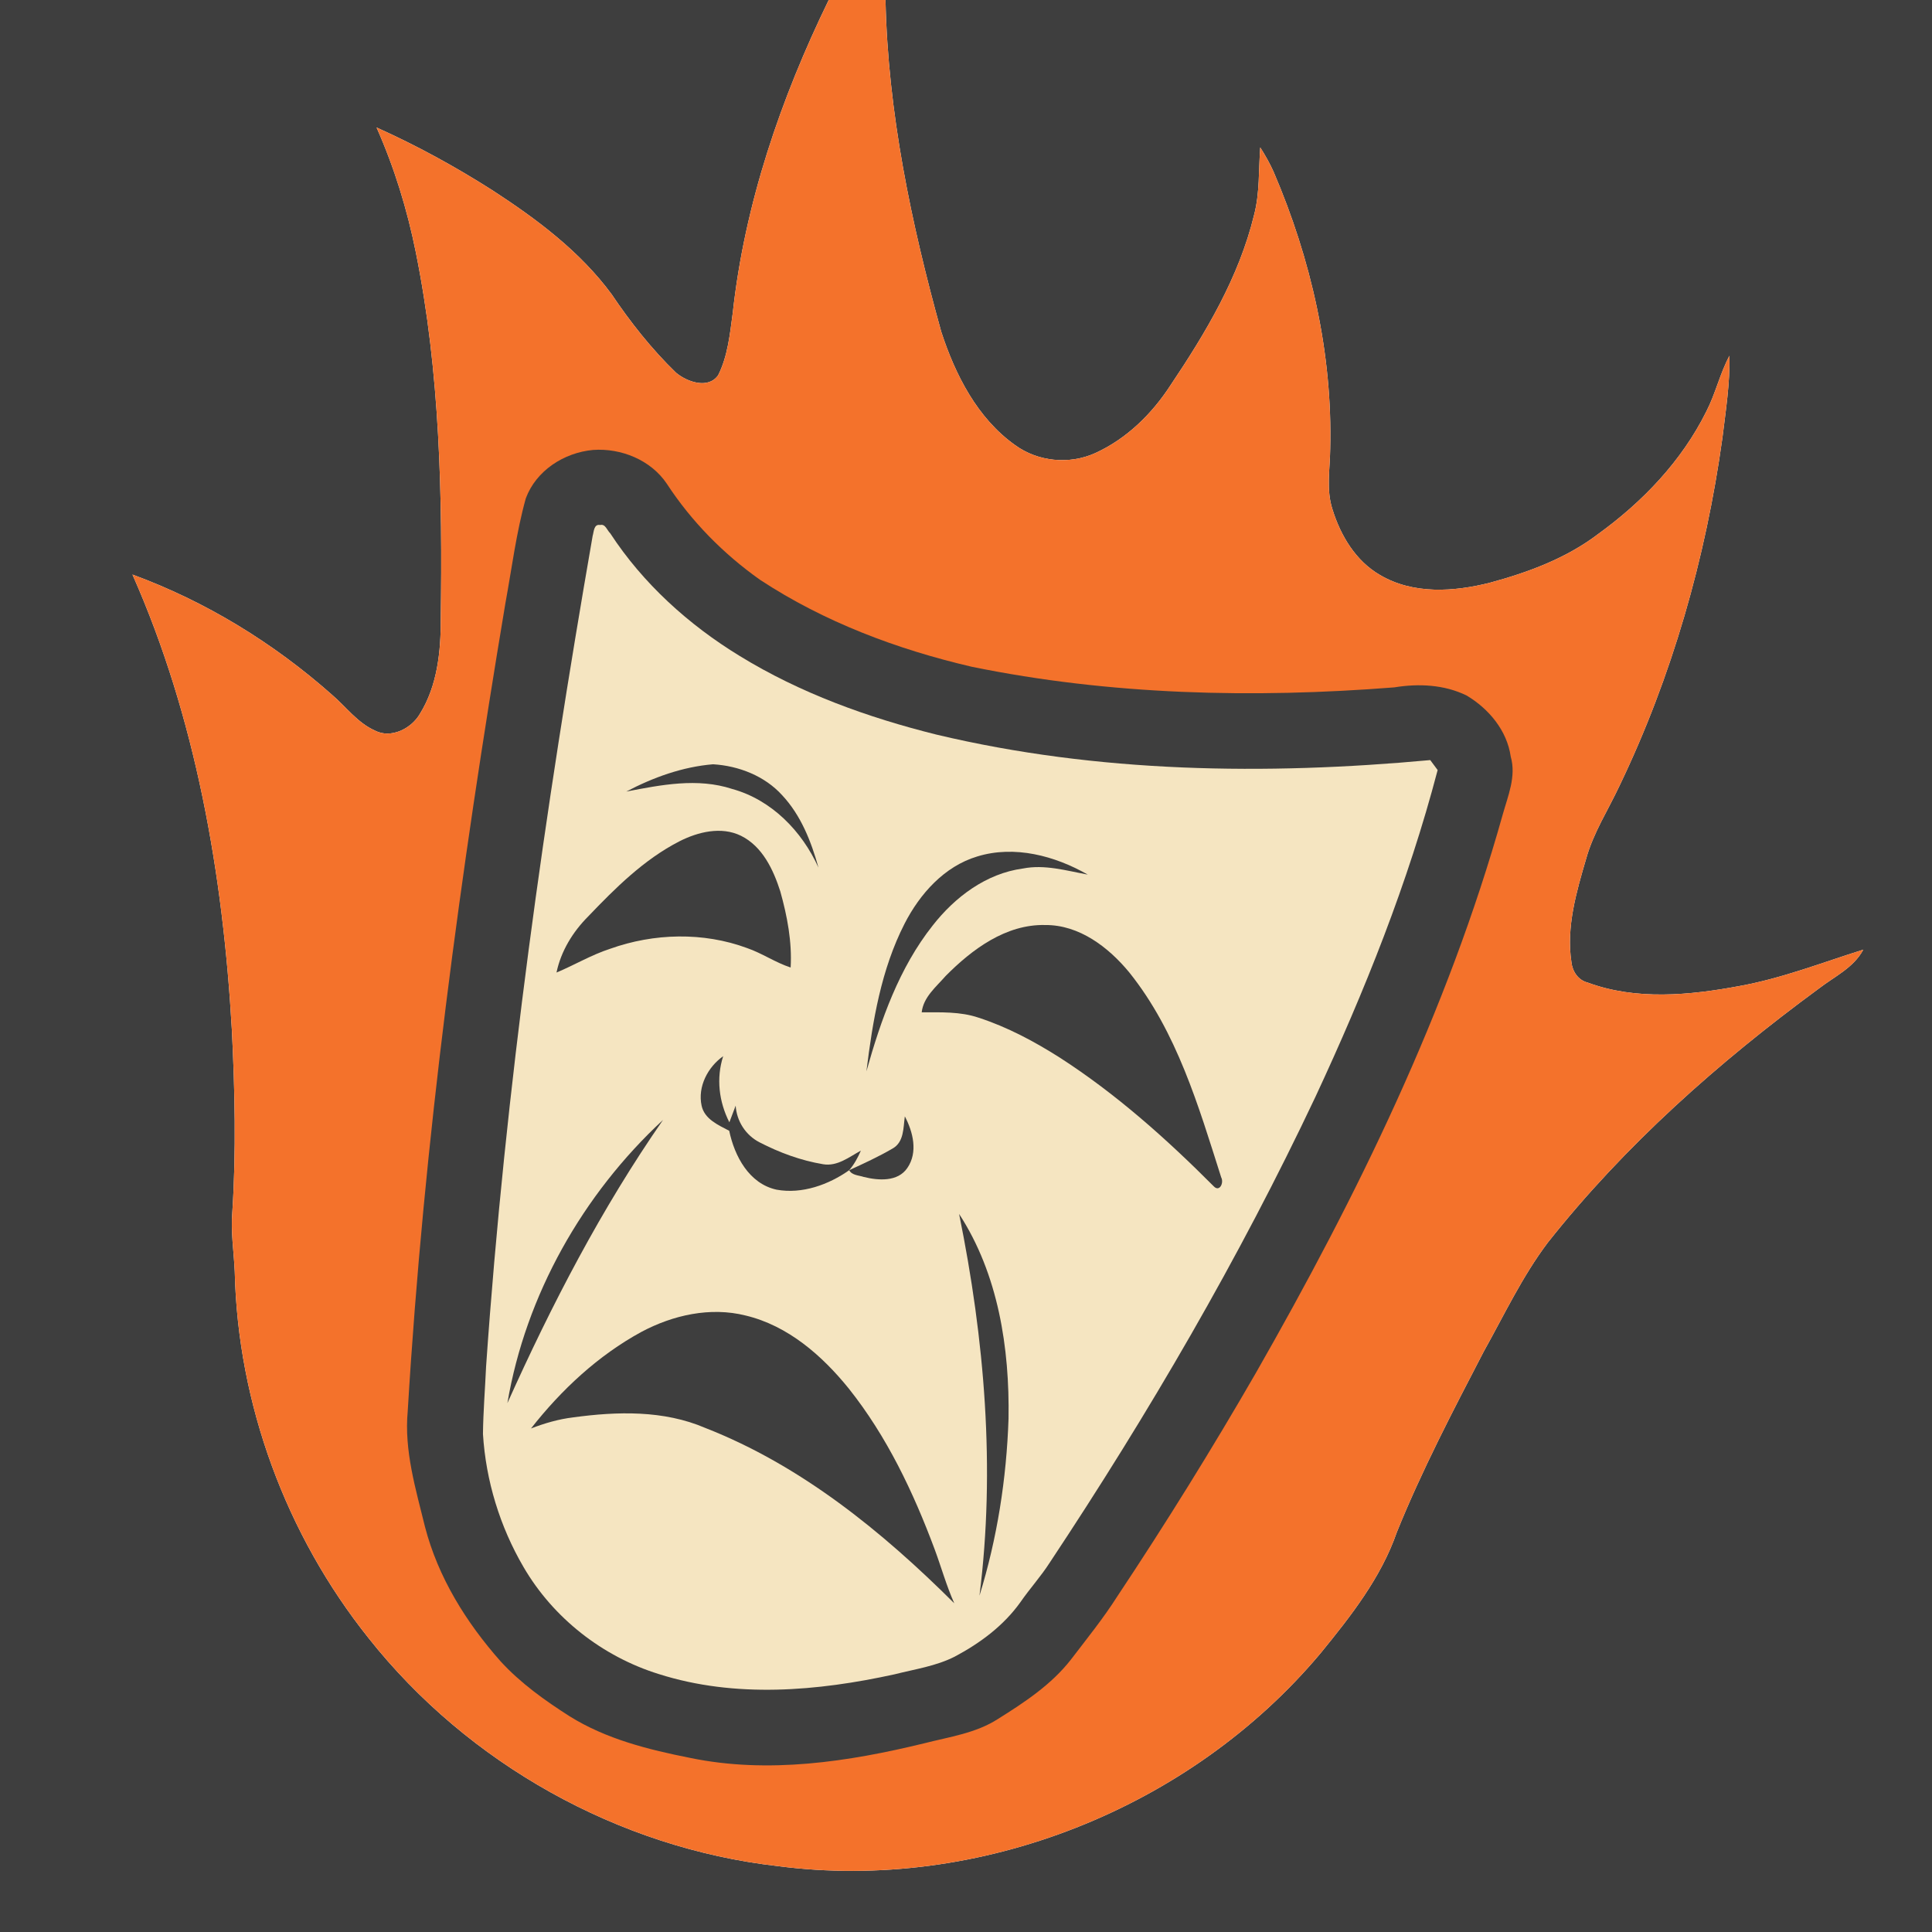
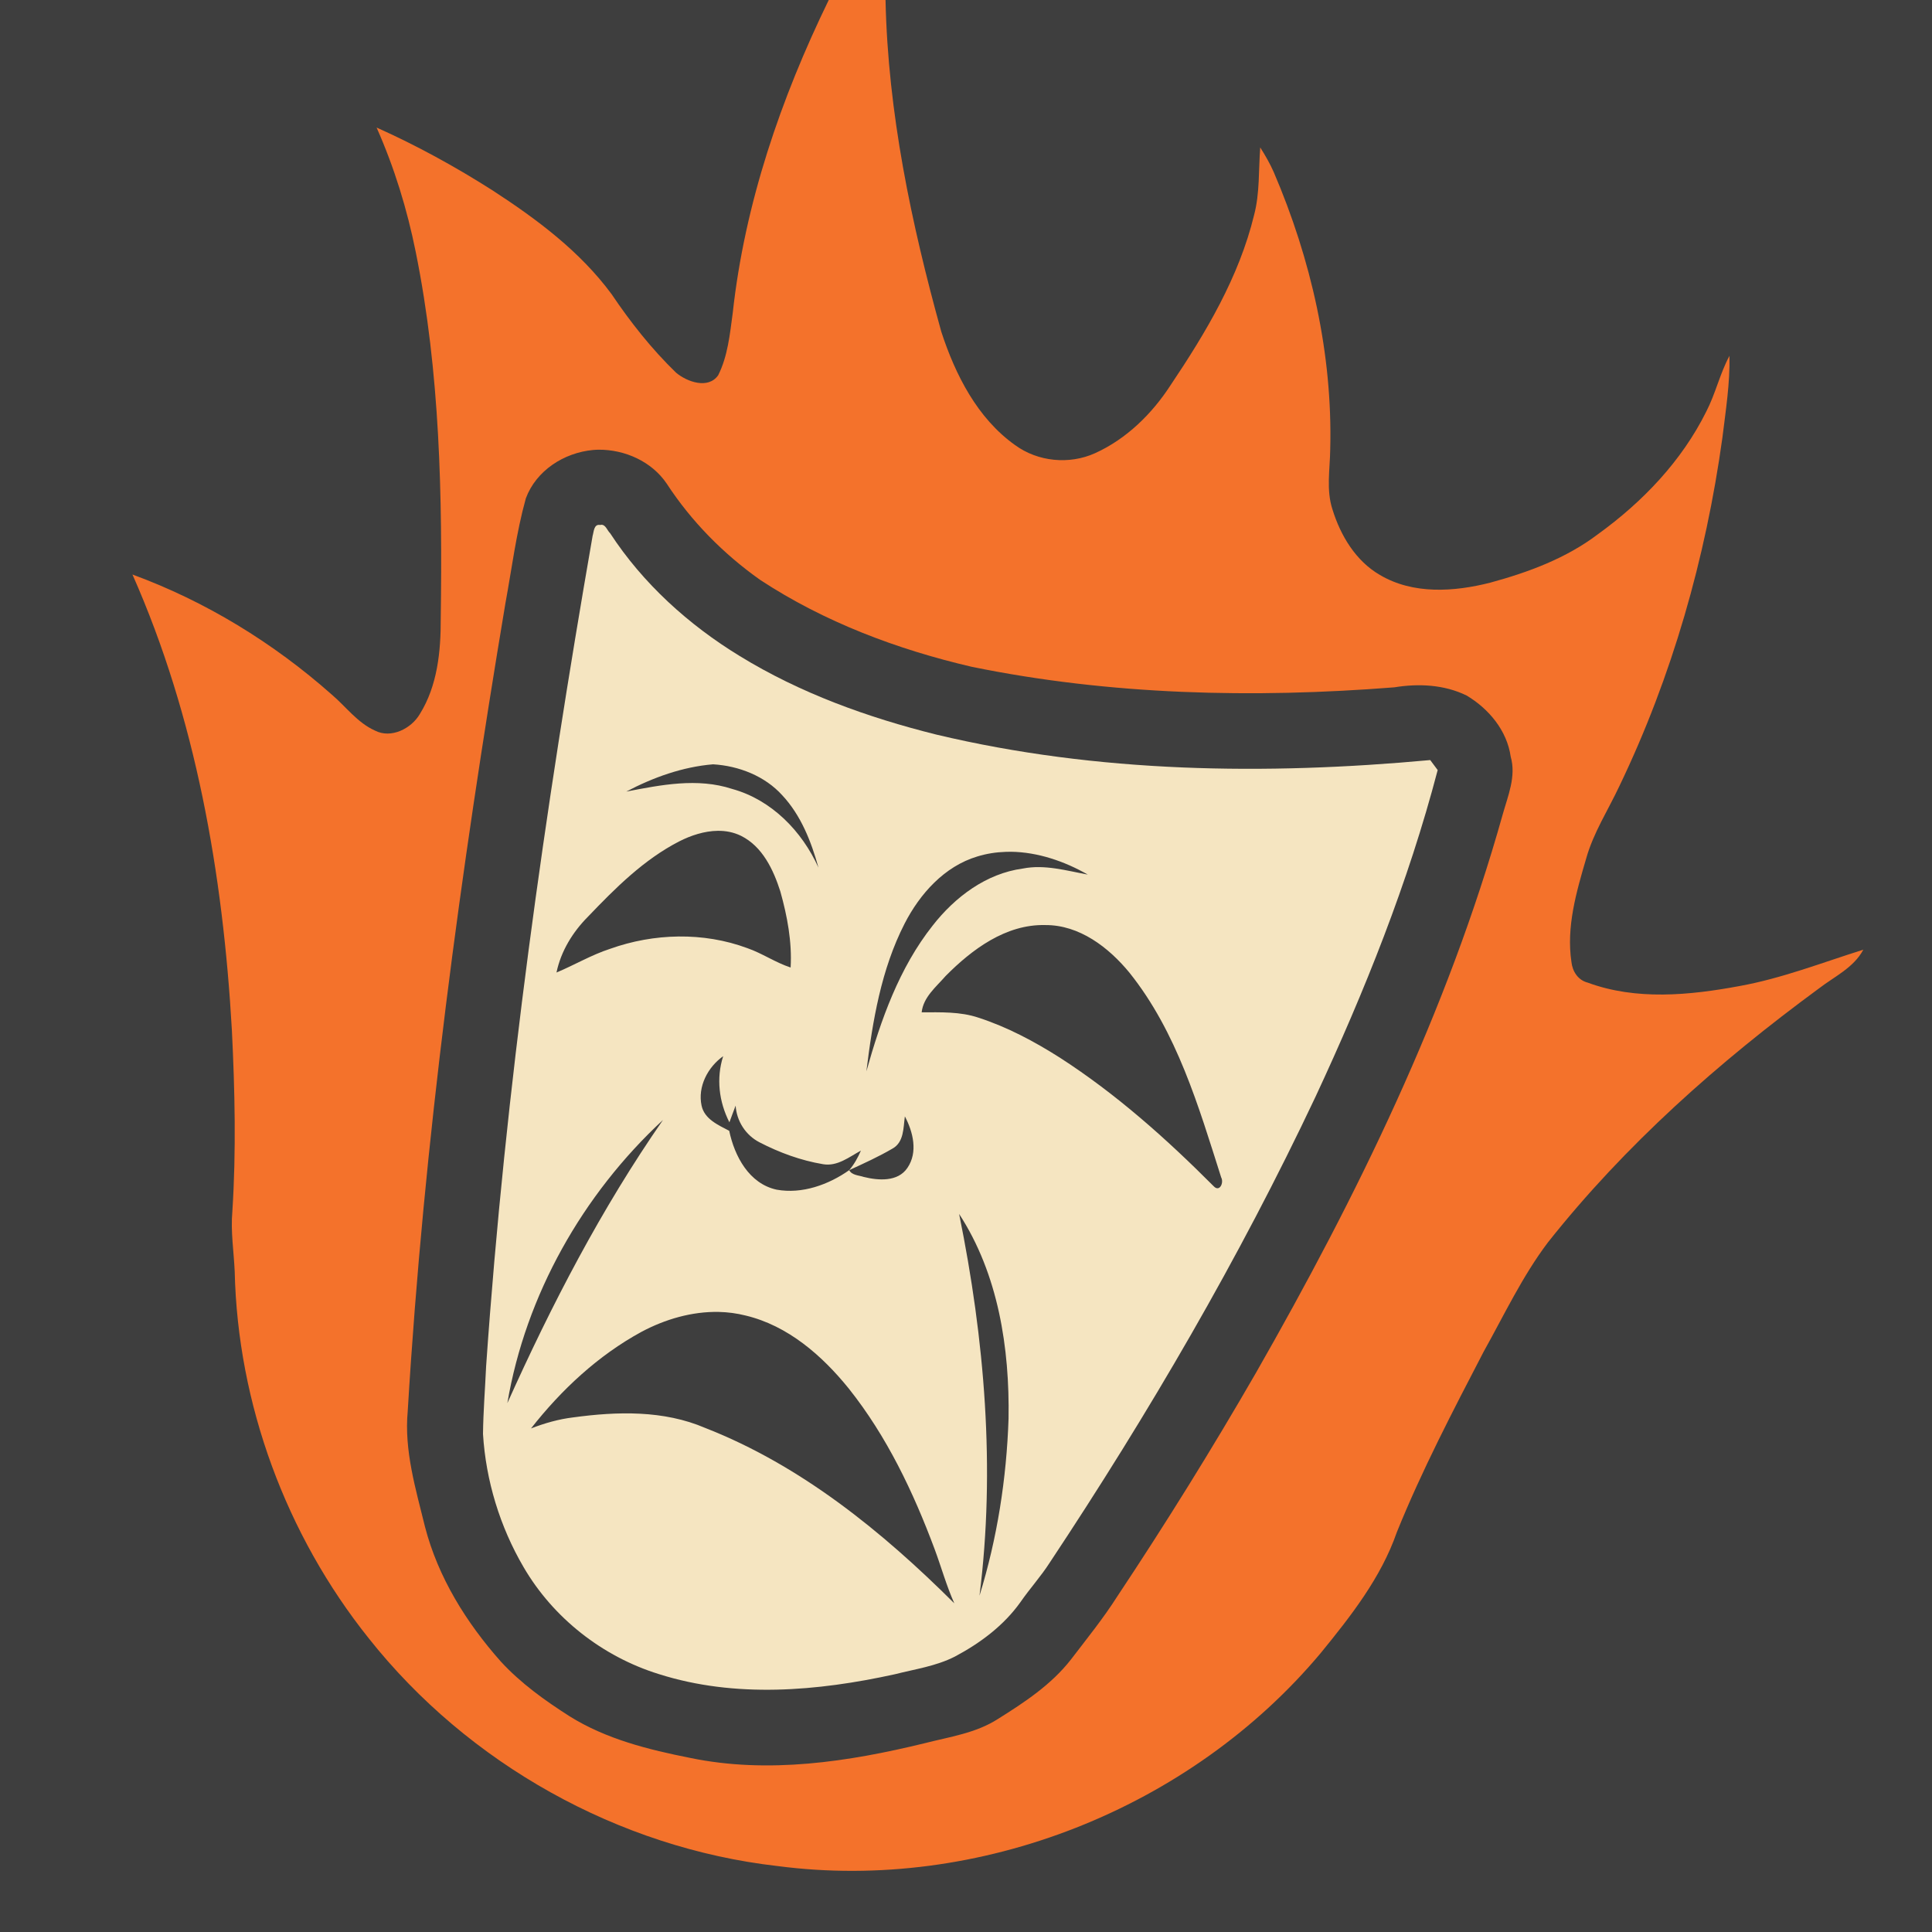
- <svg xmlns="http://www.w3.org/2000/svg" width="512pt" height="512pt" viewBox="0 0 512 512" version="1.1">
-   <path fill="#3e3e3e" opacity="1.00" d=" M 0.00 0.00 L 219.62 0.00 C 206.91 26.11 197.34 54.02 194.18 82.99 C 193.43 88.55 192.87 94.36 190.32 99.44 C 187.68 103.20 182.06 101.22 179.14 98.76 C 172.69 92.51 167.08 85.40 162.07 77.96 C 153.71 66.62 142.23 58.05 130.52 50.44 C 120.69 44.18 110.43 38.55 99.79 33.79 C 104.48 44.36 107.90 55.45 110.18 66.78 C 116.65 98.73 117.26 131.50 116.81 163.99 C 116.84 172.61 115.92 181.71 111.27 189.19 C 109.01 193.09 103.60 195.83 99.34 193.60 C 94.71 191.53 91.68 187.27 87.91 184.06 C 72.44 170.37 54.51 159.38 35.10 152.26 C 51.92 190.22 59.10 231.73 61.45 272.98 C 62.24 288.99 62.61 305.03 61.58 321.04 C 61.11 326.37 61.97 331.65 62.21 336.96 C 63.00 372.09 75.80 406.75 97.72 434.17 C 124.07 467.42 163.90 489.72 206.07 494.53 C 259.48 501.52 315.49 479.30 350.03 438.04 C 357.99 428.28 366.00 418.10 370.17 406.06 C 376.81 389.64 385.03 373.92 393.18 358.22 C 398.63 348.46 403.43 338.25 410.18 329.30 C 430.63 303.46 455.51 281.43 482.01 261.98 C 486.14 258.79 491.23 256.47 493.79 251.67 C 482.90 255.09 472.20 259.29 460.92 261.32 C 447.73 263.77 433.59 265.14 420.75 260.39 C 418.21 259.75 416.71 257.45 416.44 254.95 C 415.04 245.64 417.76 236.38 420.36 227.52 C 422.27 220.67 426.18 214.66 429.17 208.27 C 443.12 179.25 452.04 147.90 456.46 116.03 C 457.34 108.81 458.48 101.58 458.32 94.29 C 455.78 99.01 454.64 104.32 452.18 109.07 C 445.67 122.19 435.28 133.03 423.49 141.55 C 415.07 147.95 404.99 151.68 394.87 154.42 C 385.32 156.84 374.50 157.58 365.70 152.37 C 359.29 148.67 355.27 141.94 353.13 135.02 C 351.42 129.83 352.46 124.31 352.52 118.97 C 353.16 93.79 347.45 68.69 337.55 45.61 C 336.54 43.33 335.31 41.17 333.98 39.07 C 333.51 45.05 333.88 51.14 332.34 56.98 C 328.35 73.43 319.54 88.19 310.19 102.11 C 305.27 109.70 298.52 116.33 290.21 120.09 C 283.39 123.17 275.05 122.37 268.99 117.94 C 258.99 110.83 253.16 99.32 249.44 87.91 C 241.49 59.25 235.30 29.84 234.67 0.00 L 512.00 0.00 L 512.00 512.00 L 0.00 512.00 L 0.00 0.00 Z" />
-   <path fill="#f4722b" opacity="1.00" d=" M 219.62 0.00 L 234.67 0.00 C 235.30 29.84 241.49 59.25 249.44 87.91 C 253.16 99.32 258.99 110.83 268.99 117.94 C 275.05 122.37 283.39 123.17 290.21 120.09 C 298.52 116.33 305.27 109.70 310.19 102.11 C 319.54 88.19 328.35 73.43 332.34 56.98 C 333.88 51.14 333.51 45.05 333.98 39.07 C 335.31 41.17 336.54 43.33 337.55 45.61 C 347.45 68.69 353.16 93.79 352.52 118.97 C 352.46 124.31 351.42 129.83 353.13 135.02 C 355.27 141.94 359.29 148.67 365.70 152.37 C 374.50 157.58 385.32 156.84 394.87 154.42 C 404.99 151.68 415.07 147.95 423.49 141.55 C 435.28 133.03 445.67 122.19 452.18 109.07 C 454.64 104.32 455.78 99.01 458.32 94.29 C 458.48 101.58 457.34 108.81 456.46 116.03 C 452.04 147.90 443.12 179.25 429.17 208.27 C 426.18 214.66 422.27 220.67 420.36 227.52 C 417.76 236.38 415.04 245.64 416.44 254.95 C 416.71 257.45 418.21 259.75 420.75 260.39 C 433.59 265.14 447.73 263.77 460.92 261.32 C 472.20 259.29 482.90 255.09 493.79 251.67 C 491.23 256.47 486.14 258.79 482.01 261.98 C 455.51 281.43 430.63 303.46 410.18 329.30 C 403.43 338.25 398.63 348.46 393.18 358.22 C 385.03 373.92 376.81 389.64 370.17 406.06 C 366.00 418.10 357.99 428.28 350.03 438.04 C 315.49 479.30 259.48 501.52 206.07 494.53 C 163.90 489.72 124.07 467.42 97.72 434.17 C 75.80 406.75 63.00 372.09 62.21 336.96 C 61.97 331.65 61.11 326.37 61.58 321.04 C 62.61 305.03 62.24 288.99 61.45 272.98 C 59.10 231.73 51.92 190.22 35.10 152.26 C 54.51 159.38 72.44 170.37 87.91 184.06 C 91.68 187.27 94.71 191.53 99.34 193.60 C 103.60 195.83 109.01 193.09 111.27 189.19 C 115.92 181.71 116.84 172.61 116.81 163.99 C 117.26 131.50 116.65 98.73 110.18 66.78 C 107.90 55.45 104.48 44.36 99.79 33.79 C 110.43 38.55 120.69 44.18 130.52 50.44 C 142.23 58.05 153.71 66.62 162.07 77.96 C 167.08 85.40 172.69 92.51 179.14 98.76 C 182.06 101.22 187.68 103.20 190.32 99.44 C 192.87 94.36 193.43 88.55 194.18 82.99 C 197.34 54.02 206.91 26.11 219.62 0.00 Z" />
-   <path fill="#3e3e3e" opacity="1.00" d=" M 157.17 119.24 C 164.60 118.71 172.50 121.90 176.73 128.22 C 183.23 138.18 191.74 146.81 201.44 153.67 C 218.43 164.84 237.75 172.09 257.48 176.69 C 294.26 184.21 332.15 185.10 369.50 182.16 C 375.93 181.11 382.74 181.41 388.67 184.32 C 394.53 187.81 399.39 193.60 400.36 200.52 C 401.87 205.77 399.60 210.96 398.21 215.96 C 383.61 268.06 359.61 316.96 332.85 363.79 C 321.24 383.93 308.97 403.69 296.10 423.05 C 292.38 428.90 288.01 434.30 283.80 439.81 C 278.63 446.44 271.50 451.15 264.44 455.56 C 258.61 459.32 251.62 460.28 245.02 461.97 C 224.83 466.90 203.56 470.13 182.94 465.87 C 171.87 463.68 160.65 460.88 150.97 454.84 C 144.40 450.65 137.98 446.07 132.69 440.30 C 123.56 430.01 116.09 418.00 112.62 404.59 C 110.17 394.59 107.08 384.41 108.05 374.00 C 112.34 302.21 122.06 230.86 133.92 159.97 C 135.63 150.66 136.80 141.21 139.34 132.08 C 142.08 124.69 149.48 119.95 157.17 119.24 Z" />
-   <path fill="#f5e5c1" opacity="1.00" d=" M 157.06 142.00 C 157.39 140.94 157.35 138.81 159.04 139.13 C 160.43 138.76 160.89 140.56 161.71 141.32 C 170.41 154.65 182.49 165.57 196.03 173.84 C 212.06 183.69 229.95 190.14 248.14 194.67 C 290.91 204.86 335.43 205.45 379.03 201.43 C 379.67 202.31 380.33 203.19 380.99 204.07 C 373.17 233.94 361.64 262.69 348.62 290.64 C 328.37 333.53 304.41 374.60 278.20 414.10 C 275.86 417.76 272.92 420.98 270.45 424.55 C 266.01 430.80 259.73 435.46 253.02 439.02 C 248.05 441.55 242.47 442.34 237.12 443.70 C 216.67 448.19 194.87 450.09 174.61 443.65 C 159.70 439.03 146.62 428.81 138.75 415.30 C 132.49 404.60 128.75 392.40 127.99 380.03 C 128.06 374.05 128.55 368.08 128.82 362.11 C 133.93 288.27 144.38 214.89 157.06 142.00 Z" />
-   <path fill="#3e3e3e" opacity="1.00" d=" M 165.98 209.77 C 173.12 206.01 180.90 203.21 188.97 202.54 C 195.76 202.95 202.66 205.63 207.29 210.75 C 212.26 216.07 214.98 223.01 216.90 229.92 C 212.53 220.25 204.46 211.95 194.03 209.08 C 184.84 206.07 175.19 208.00 165.98 209.77 Z" />
-   <path fill="#3e3e3e" opacity="1.00" d=" M 180.01 222.98 C 184.95 220.46 191.14 218.93 196.37 221.49 C 202.06 224.31 204.95 230.48 206.79 236.24 C 208.62 242.77 209.92 249.58 209.53 256.40 C 205.50 255.09 201.99 252.63 197.99 251.25 C 186.38 246.95 173.29 247.29 161.68 251.44 C 156.74 253.04 152.26 255.74 147.48 257.73 C 148.66 252.07 151.79 246.96 155.85 242.89 C 163.06 235.35 170.63 227.80 180.01 222.98 Z" />
-   <path fill="#3e3e3e" opacity="1.00" d=" M 258.99 226.97 C 268.85 223.94 279.56 226.79 288.27 231.78 C 282.61 230.74 276.85 229.02 271.06 230.17 C 261.35 231.48 253.07 237.72 247.17 245.27 C 238.27 256.52 233.44 270.27 229.61 283.92 C 231.26 270.54 233.52 256.90 239.73 244.77 C 243.78 236.87 250.25 229.59 258.99 226.97 Z" />
-   <path fill="#3e3e3e" opacity="1.00" d=" M 250.60 258.65 C 257.60 251.58 266.57 244.90 276.98 245.14 C 286.04 245.07 293.80 251.05 299.30 257.74 C 311.89 273.46 317.63 293.15 323.63 312.02 C 324.40 313.42 323.21 316.02 321.65 314.38 C 309.12 301.81 295.79 289.90 280.84 280.27 C 274.08 275.98 266.95 272.17 259.32 269.69 C 254.47 268.05 249.30 268.28 244.26 268.28 C 244.71 264.23 248.09 261.54 250.60 258.65 Z" />
-   <path fill="#3e3e3e" opacity="1.00" d=" M 185.93 293.00 C 184.85 287.97 187.58 282.78 191.65 279.90 C 189.77 285.74 190.52 291.98 193.29 297.42 C 193.84 295.95 194.39 294.48 194.96 293.01 C 195.22 297.12 197.61 300.84 201.27 302.72 C 206.56 305.46 212.24 307.55 218.12 308.53 C 221.90 309.18 225.03 306.61 228.14 304.93 C 227.34 306.78 226.37 308.57 225.05 310.11 C 219.59 313.97 212.54 316.50 205.82 315.28 C 198.52 313.71 194.66 306.41 193.25 299.67 C 190.34 298.14 186.69 296.58 185.93 293.00 Z" />
-   <path fill="#3e3e3e" opacity="1.00" d=" M 239.79 295.85 C 241.97 299.98 243.31 305.34 240.47 309.50 C 237.94 313.26 232.76 312.86 228.89 311.90 C 227.59 311.46 225.75 311.48 225.05 310.11 C 228.92 308.33 232.83 306.54 236.51 304.39 C 239.60 302.69 239.37 298.87 239.79 295.85 Z" />
-   <path fill="#3e3e3e" opacity="1.00" d=" M 134.46 371.85 C 139.34 343.17 154.43 316.51 175.71 296.79 C 159.38 320.29 146.17 345.79 134.46 371.85 Z" />
-   <path fill="#3e3e3e" opacity="1.00" d=" M 254.17 321.70 C 264.56 337.66 267.58 357.25 267.27 375.98 C 266.74 391.84 264.27 407.69 259.57 422.87 C 263.83 389.15 260.92 354.90 254.17 321.70 Z" />
-   <path fill="#3e3e3e" opacity="1.00" d=" M 169.99 352.96 C 178.34 348.51 188.24 346.28 197.57 348.62 C 208.79 351.29 217.87 359.23 224.95 368.00 C 235.04 380.67 242.06 395.47 247.69 410.57 C 249.46 415.33 250.81 420.24 252.89 424.89 C 233.80 405.86 212.24 388.32 186.91 378.42 C 175.88 373.68 163.56 374.03 151.90 375.62 C 148.06 376.08 144.32 377.17 140.72 378.56 C 148.74 368.33 158.52 359.20 169.99 352.96 Z" />
+ <svg xmlns="http://www.w3.org/2000/svg" width="1280" height="1280" viewBox="0 0 1024 1024" version="1.1" id="svg2">
+   <defs id="defs32" />
+   <rect style="fill:#3e3e3e;fill-opacity:1" id="rect3013" width="1024" height="1024" x="0" y="0" />
+   <path d="m 439.25,0 c -25.42,52.22 -44.58,108.06 -50.9,166 -1.5,11.12 -2.6,22.74 -7.7,32.9 -5.28,7.52 -16.51,3.52 -22.35,-1.4 -12.9,-12.5 -24.13,-26.72 -34.15,-41.6 -16.72,-22.68 -39.68,-39.78 -63.1,-55 -19.66,-12.52 -40.17,-23.78 -61.45,-33.3 9.38,21.14 16.19,43.29 20.75,65.95 12.94,63.9 14.15,129.47 13.25,194.45 0.06,17.24 -1.75,35.44 -11.05,50.4 -4.52,7.8 -15.33,13.26 -23.85,8.8 -9.26,-4.14 -15.36,-12.68 -22.9,-19.1 -30.94,-27.38 -66.78,-49.36 -105.6,-63.6 33.64,75.92 48,158.95 52.7,241.45 1.58,32.02 2.31,64.13 0.25,96.15 -0.94,10.66 0.77,21.18 1.25,31.8 1.58,70.26 27.21,139.61 71.05,194.45 52.7,66.5 132.36,111.08 216.7,120.7 106.82,13.98 218.82,-30.43 287.9,-112.95 15.92,-19.52 31.96,-39.92 40.3,-64 13.28,-32.84 29.7,-64.25 46,-95.65 10.9,-19.52 20.5,-39.95 34,-57.85 40.9,-51.68 90.65,-95.75 143.65,-134.65 8.26,-6.38 18.48,-11 23.6,-20.6 -21.78,6.84 -43.19,15.24 -65.75,19.3 -26.38,4.9 -54.67,7.65 -80.35,-1.85 -5.08,-1.28 -8.06,-5.9 -8.6,-10.9 -2.8,-18.62 2.6,-37.13 7.8,-54.85 3.82,-13.7 11.67,-25.72 17.65,-38.5 27.9,-58.04 45.71,-120.76 54.55,-184.5 1.76,-14.44 4.07,-28.87 3.75,-43.45 -5.08,9.44 -7.38,20.05 -12.3,29.55 -13.02,26.24 -33.77,47.91 -57.35,64.95 -16.84,12.8 -37.01,20.27 -57.25,25.75 -19.1,4.84 -40.75,6.32 -58.35,-4.1 -12.82,-7.4 -20.87,-20.86 -25.15,-34.7 -3.42,-10.38 -1.32,-21.42 -1.2,-32.1 1.28,-50.36 -10.15,-100.59 -29.95,-146.75 -2.02,-4.56 -4.49,-8.85 -7.15,-13.05 -0.94,11.96 -0.17,24.12 -3.25,35.8 -7.98,32.9 -25.6,62.41 -44.3,90.25 -9.84,15.18 -23.38,28.48 -40,36 -13.64,6.16 -30.28,4.56 -42.4,-4.3 C 518,221.68 506.34,198.62 498.9,175.8 483,118.48 470.61,59.68 469.35,0 l -30.1,0 z m -122.1,238.35 c 14.011,-0.126 28.369,6.25 36.3,18.1 13,19.92 30.05,37.18 49.45,50.9 33.98,22.34 72.59,36.85 112.05,46.05 73.56,15.04 149.35,16.78 224.05,10.9 12.86,-2.1 26.49,-1.47 38.35,4.35 11.72,6.98 21.41,18.56 23.35,32.4 3.02,10.5 -1.52,20.85 -4.3,30.85 -29.2,104.2 -77.18,202.04 -130.7,295.7 -23.22,40.28 -47.76,79.78 -73.5,118.5 -7.44,11.7 -16.18,22.48 -24.6,33.5 -10.34,13.26 -24.58,22.68 -38.7,31.5 -11.66,7.52 -25.65,9.47 -38.85,12.85 -40.38,9.86 -82.91,16.32 -124.15,7.8 -22.14,-4.38 -44.59,-9.97 -63.95,-22.05 -13.14,-8.38 -25.97,-17.56 -36.55,-29.1 -18.26,-20.58 -33.21,-44.58 -40.15,-71.4 -4.9,-20 -11.09,-40.38 -9.15,-61.2 8.58,-143.58 28.03,-286.27 51.75,-428.05 3.42,-18.62 5.77,-37.54 10.85,-55.8 5.48,-14.78 20.27,-24.23 35.65,-25.65 0.929,-0.066 1.866,-0.142 2.8,-0.15 z" id="path6" style="fill:#f4722b" />
+   <path style="fill:#f5e5c1" d="m 318.6,278.15 c -0.16,0.014 -0.326,0.054 -0.5,0.1 -3.38,-0.64 -3.34,3.63 -4,5.75 -25.36,145.78 -46.23,292.52 -56.45,440.2 -0.54,11.94 -1.51,23.89 -1.65,35.85 1.52,24.74 8.98,49.15 21.5,70.55 15.74,27.02 41.88,47.46 71.7,56.7 40.52,12.88 84.15,9.08 125.05,0.1 10.7,-2.72 21.86,-4.29 31.8,-9.35 13.42,-7.12 25.97,-16.45 34.85,-28.95 4.94,-7.14 10.82,-13.58 15.5,-20.9 52.42,-79 100.35,-161.12 140.85,-246.9 26.04,-55.9 49.11,-113.41 64.75,-173.15 -1.32,-1.76 -2.67,-3.54 -3.95,-5.3 -87.2,8.04 -176.21,6.88 -261.75,-13.5 -36.38,-9.06 -72.19,-21.95 -104.25,-41.65 -27.08,-16.54 -51.25,-38.39 -68.65,-65.05 -1.538,-1.425 -2.402,-4.709 -4.8,-4.5 z m 59.35,126.95 c 13.58,0.82 27.39,6.16 36.65,16.4 9.94,10.64 15.36,24.53 19.2,38.35 -8.74,-19.34 -24.89,-35.96 -45.75,-41.7 -18.38,-6.02 -37.68,-2.14 -56.1,1.4 14.28,-7.52 29.86,-13.11 46,-14.45 z m 2.45,35.25 c 4.229,-0.054 8.428,0.73 12.35,2.65 11.38,5.64 17.17,17.98 20.85,29.5 3.66,13.06 6.23,26.66 5.45,40.3 -8.06,-2.62 -15.05,-7.54 -23.05,-10.3 -23.22,-8.6 -49.43,-7.9 -72.65,0.4 -9.88,3.2 -18.84,8.57 -28.4,12.55 2.36,-11.32 8.63,-21.51 16.75,-29.65 14.42,-15.08 29.54,-30.21 48.3,-39.85 6.175,-3.15 13.351,-5.511 20.4,-5.6 z m 155.45,11.1 c 14.223,0.182 28.452,5.083 40.7,12.1 -11.32,-2.08 -22.87,-5.5 -34.45,-3.2 -19.42,2.62 -35.95,15.1 -47.75,30.2 -17.8,22.5 -27.49,50 -35.15,77.3 3.3,-26.76 7.83,-54.04 20.25,-78.3 8.1,-15.8 21.07,-30.36 38.55,-35.6 4.93,-1.515 9.947,-2.288 15,-2.45 0.948,-0.03 1.902,-0.062 2.85,-0.05 z m 18.1,38.85 c 18.12,-0.14 33.65,11.82 44.65,25.2 25.18,31.44 36.65,70.81 48.65,108.55 1.54,2.8 -0.83,7.98 -3.95,4.7 -25.06,-25.14 -51.7,-48.94 -81.6,-68.2 -13.52,-8.58 -27.79,-16.19 -43.05,-21.15 -9.7,-3.28 -20.07,-2.85 -30.15,-2.85 0.9,-8.1 7.68,-13.47 12.7,-19.25 14,-14.14 31.93,-27.48 52.75,-27 z M 383.3,559.8 c -3.76,11.68 -2.24,24.17 3.3,35.05 1.1,-2.94 2.16,-5.91 3.3,-8.85 0.52,8.22 5.33,15.69 12.65,19.45 10.58,5.48 21.94,9.64 33.7,11.6 7.56,1.3 13.83,-3.84 20.05,-7.2 -1.6,3.7 -3.56,7.27 -6.2,10.35 7.74,-3.56 15.54,-7.1 22.9,-11.4 6.18,-3.4 5.76,-11.06 6.6,-17.1 4.36,8.26 7.03,18.98 1.35,27.3 -5.06,7.52 -15.41,6.72 -23.15,4.8 -2.6,-0.88 -6.3,-0.86 -7.7,-3.6 -10.92,7.72 -25.01,12.79 -38.45,10.35 -14.6,-3.14 -22.33,-17.72 -25.15,-31.2 -5.82,-3.06 -13.13,-6.19 -14.65,-13.35 -2.16,-10.06 3.31,-20.44 11.45,-26.2 z m -31.9,33.8 c -32.66,47 -59.08,97.98 -82.5,150.1 9.76,-57.36 39.94,-110.66 82.5,-150.1 z m 156.95,49.8 c 20.78,31.92 26.82,71.09 26.2,108.55 -1.06,31.72 -6,63.44 -15.4,93.8 8.52,-67.44 2.7,-135.95 -10.8,-202.35 z M 381,695.35 c 4.741,0.101 9.485,0.73 14.15,1.9 22.44,5.34 40.59,21.21 54.75,38.75 20.18,25.34 34.24,54.95 45.5,85.15 3.54,9.52 6.24,19.35 10.4,28.65 -38.18,-38.06 -81.34,-73.15 -132,-92.95 -22.06,-9.48 -46.68,-8.78 -70,-5.6 -7.68,0.92 -15.15,3.07 -22.35,5.85 16.04,-20.46 35.61,-38.72 58.55,-51.2 12.525,-6.675 26.776,-10.853 41,-10.55 z" id="path10" />
</svg>
